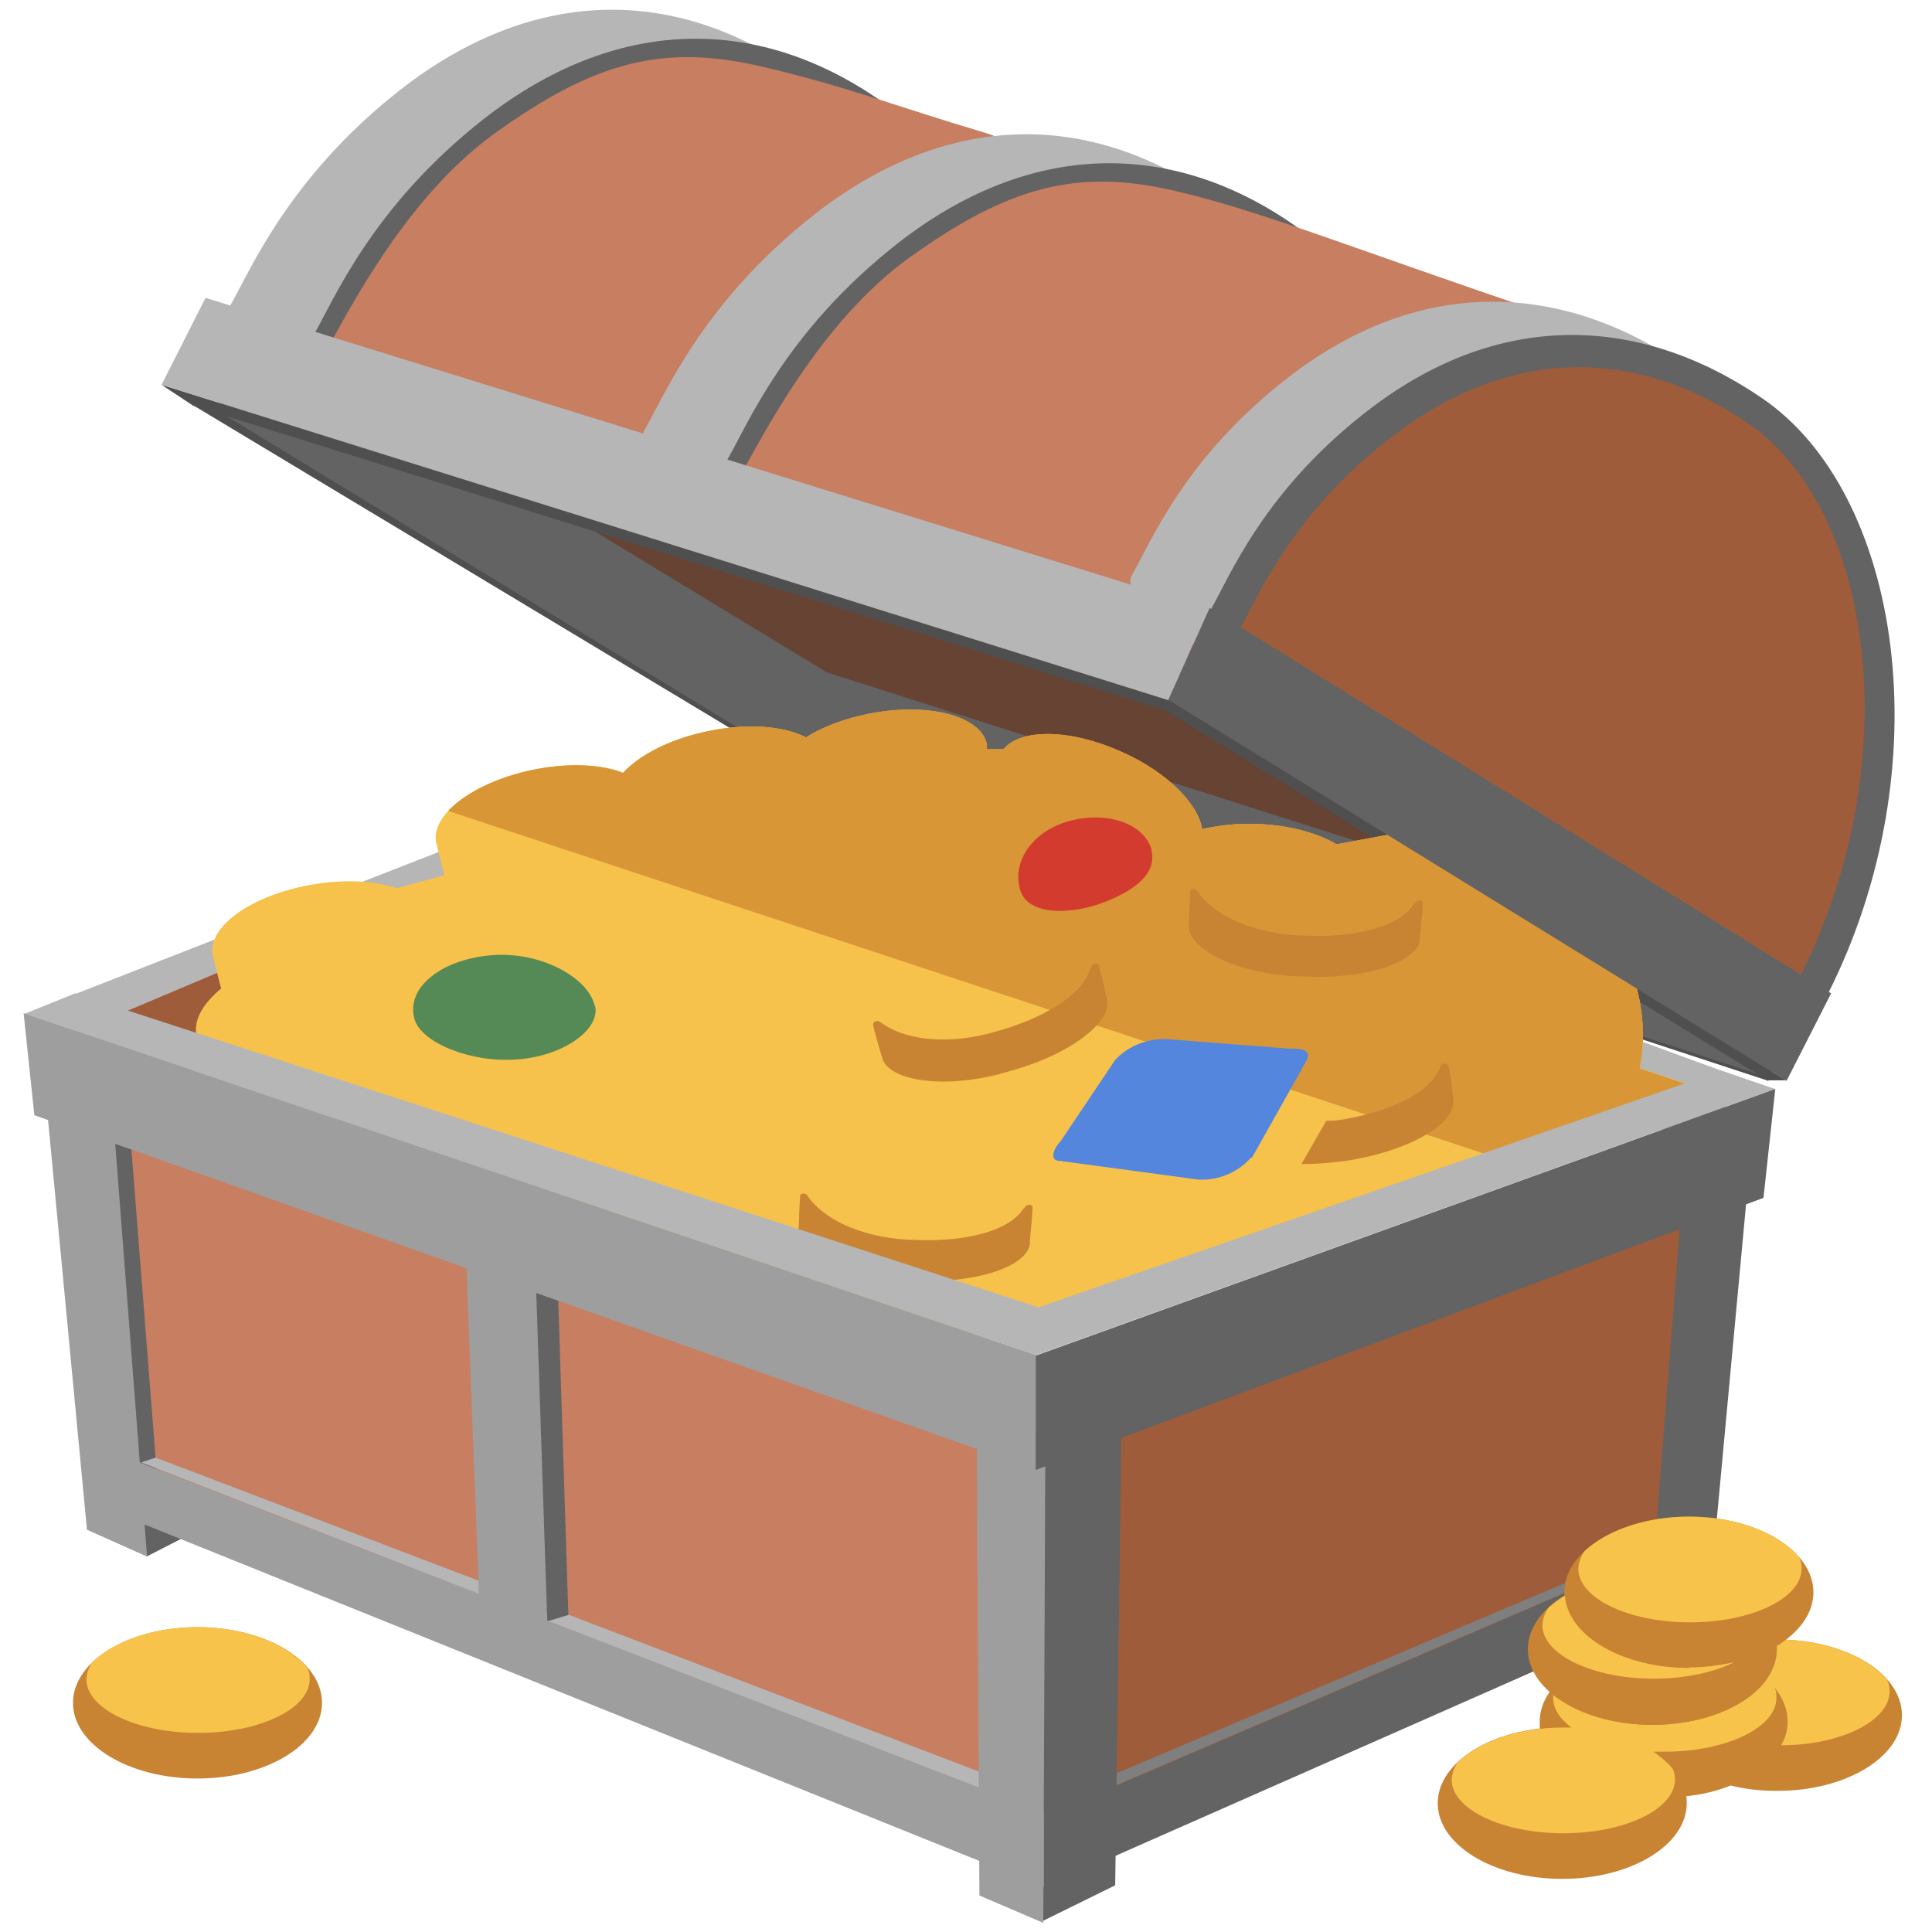
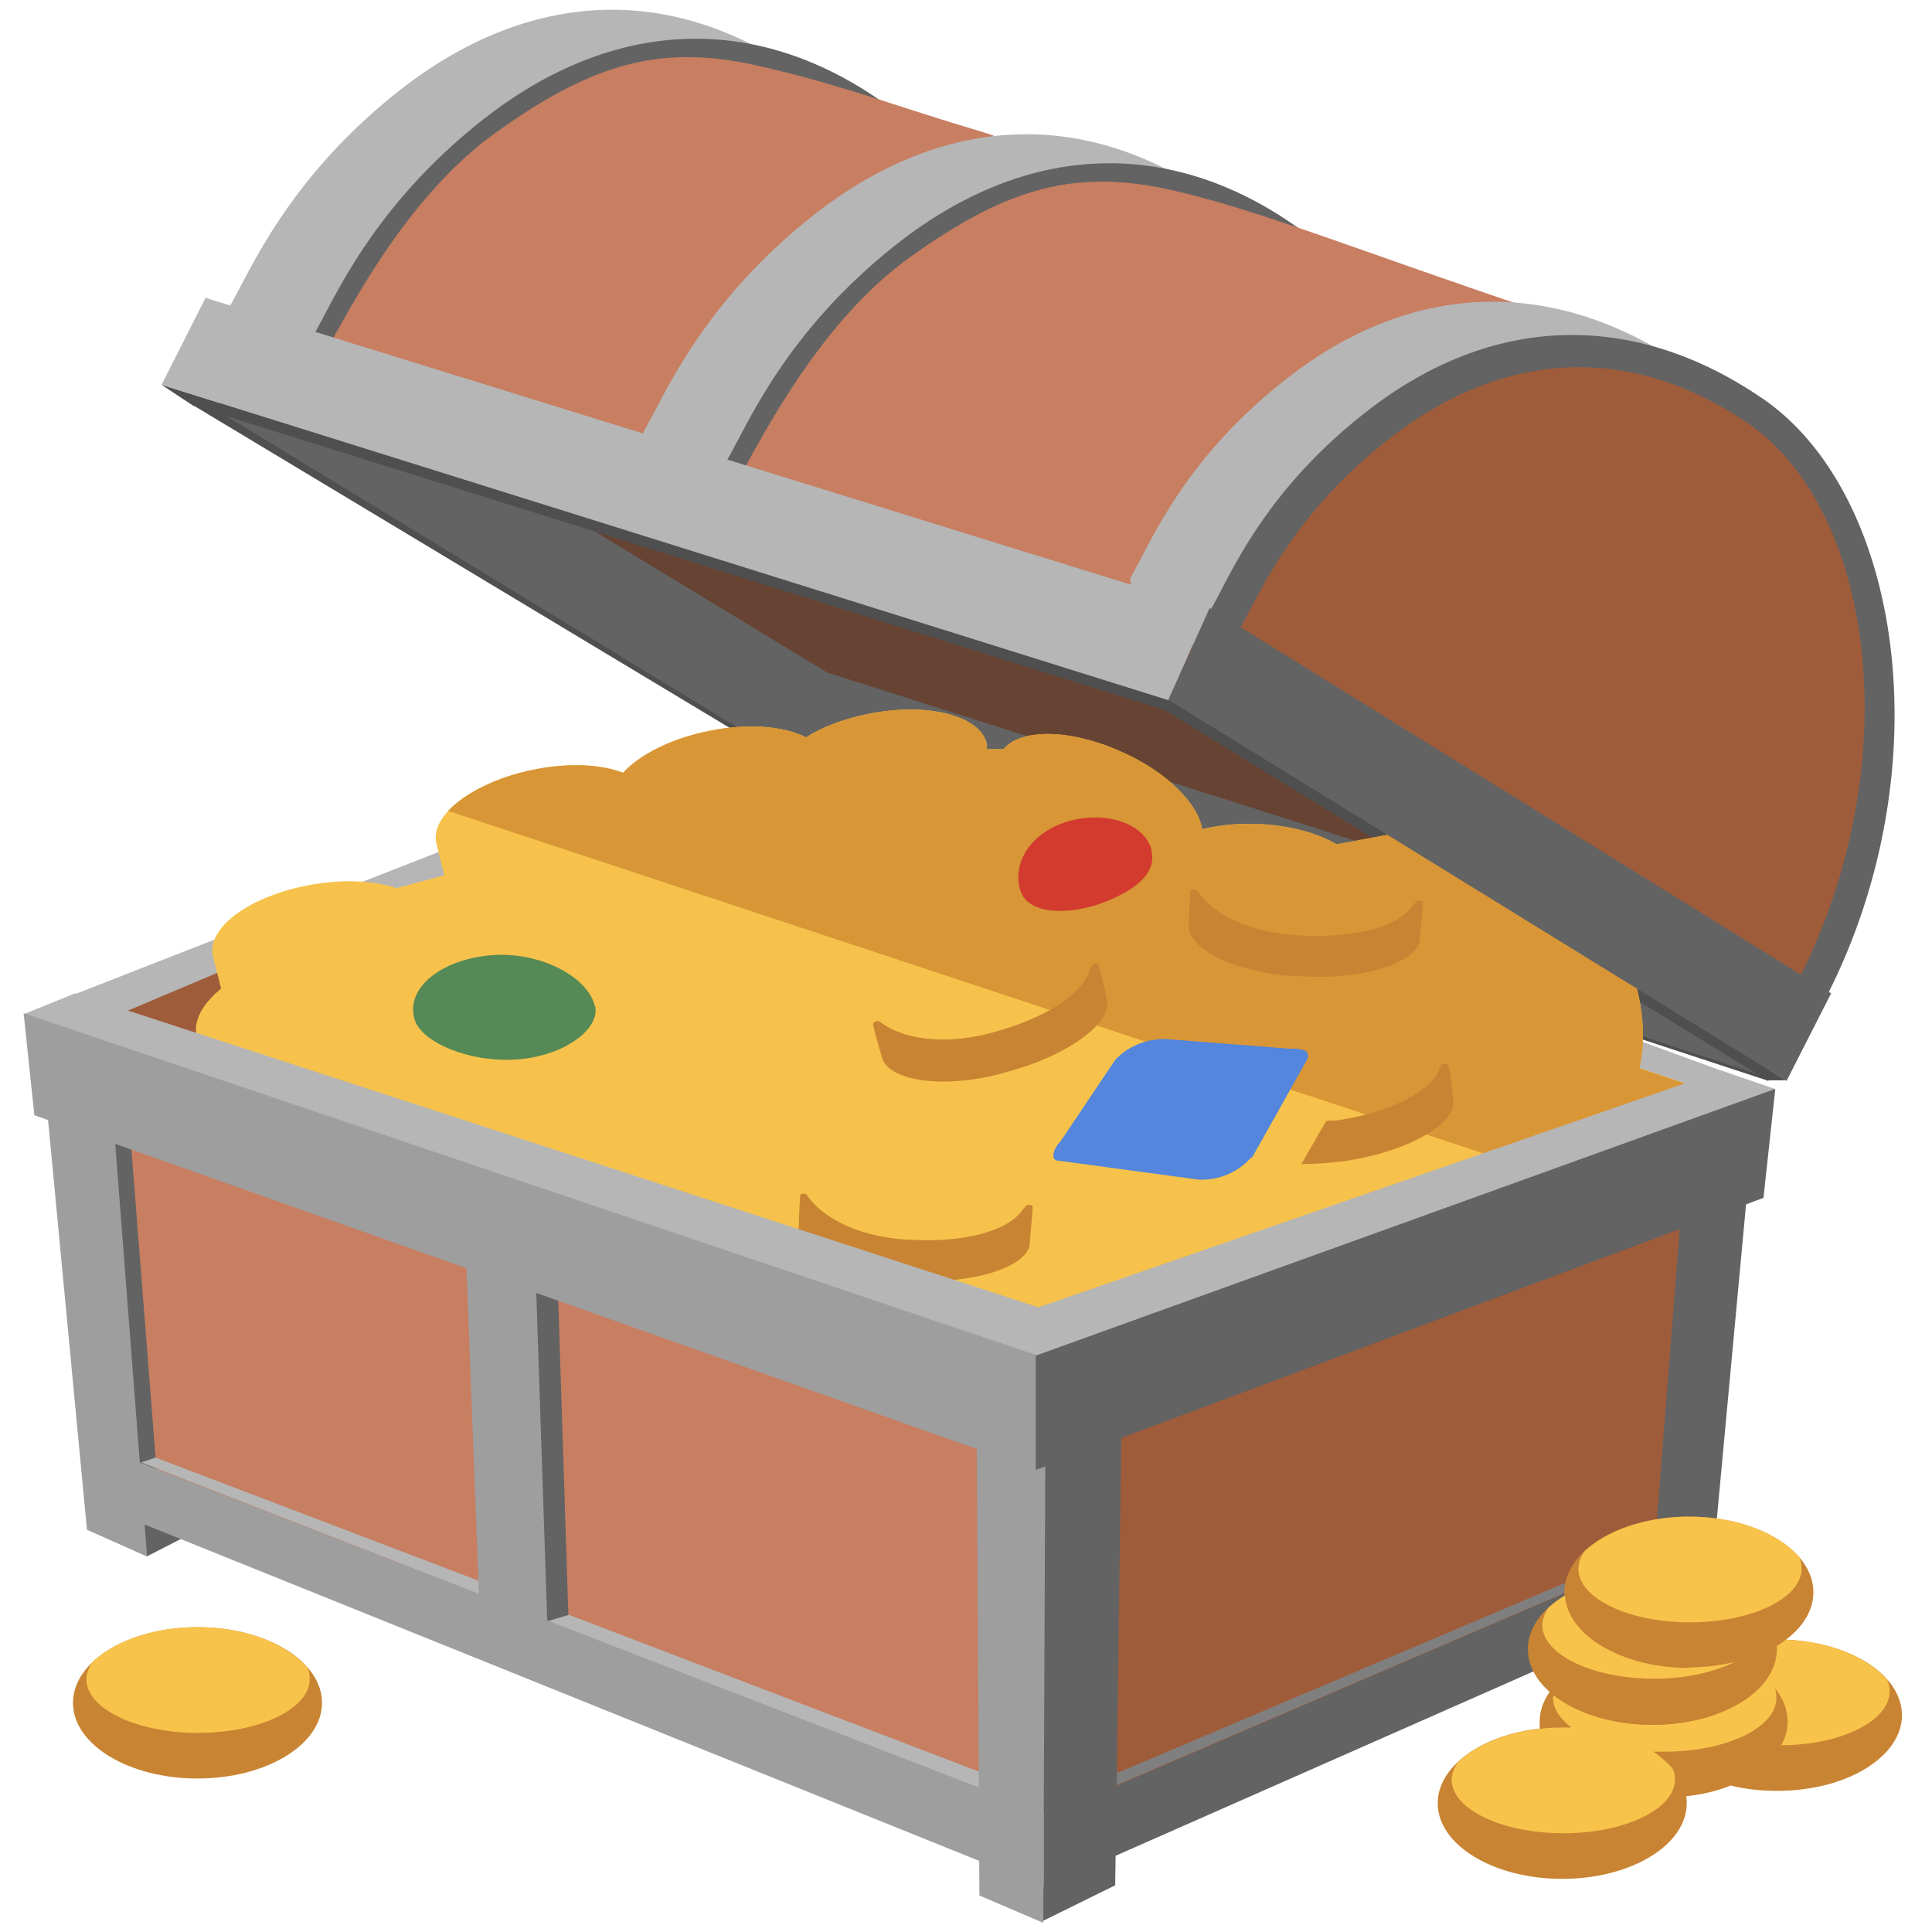
<svg xmlns="http://www.w3.org/2000/svg" viewBox="0 0 36 36">
+   <path fill="#664333" d="m28.33 17.39-13.37-4.22-7.3-4.74 19.31 5.45z" />
  <path fill="#b6b6b6" d="m32.06 21.45-16.89-6.19v-1.49L32.21 20z" />
-   <path fill="#664333" d="m28.33 17.39-13.37-4.22-7.3-4.74 19.31 5.45z" />
  <path fill="#b6b6b6" d="m12.92 16.28-11.51 4.5v-2.26l11.51-4.5z" />
  <path fill="#4f4f4f" d="m32.95 20.14-18.56-6.1-10.81-6.5.42.05 10.49 6.32 18.41 5.98z" />
  <path fill="#636363" d="m32.98 20.09-18.49-6.08L4 7.62l1.12-1.34 10.29 6.25 17.99 5.73z" />
  <path fill="#4f4f4f" d="M32.95 20.14 21.7 13.23 3.6 7.56l-.59-.39 18.77 5.87 11.5 7.09h-.33Z" />
-   <path fill="#b6b6b6" d="m12.93 16.29-11.51 4.5v-2.27l11.51-4.49z" />
  <path fill="#9f5c3a" d="m5.95 18.8-1.89.69-1.84-.59 2.13-.9z" />
  <path fill="#f6c24b" d="M30.55 19.89c.1-.42.09-.99-.08-1.59-.3-1.09-.97-1.86-1.49-1.72-.22.06-.38.27-.47.56l-2.57-1.6-1.02.19h-.02c-.37-.22-.96-.38-1.63-.38-.31 0-.61.04-.87.1-.07-.47-.66-1.07-1.5-1.44-.95-.43-1.88-.44-2.2-.05h-.31v-.09c-.11-.53-1.09-.79-2.2-.57-.45.09-.86.24-1.17.44-.41-.21-1.08-.27-1.81-.12-.7.14-1.29.44-1.6.78-.41-.16-1.02-.19-1.66-.06-1.11.22-1.94.84-1.82 1.37.06.24.07.29.15.6l-.89.24c-.41-.14-.96-.17-1.56-.07-1.11.19-1.95.76-1.87 1.31l.16.63c-.35.29-.53.61-.45.9.15.54 1.22 1.2 2.31.9.11-.03.21-.06.31-.1v1.12l9.61 2.94v.05l.46.09 2.76.84 10.13-3.78.11-.39 2.17-.76-.98-.33Z" />
  <path fill="#d89636" d="M30.55 19.89c.1-.42.09-.99-.08-1.59-.3-1.09-.97-1.86-1.49-1.72-.22.06-.38.27-.47.56l-2.57-1.6-1.02.19h-.02c-.37-.22-.96-.38-1.63-.38-.31 0-.61.04-.87.1-.07-.47-.66-1.07-1.5-1.44-.95-.43-1.88-.44-2.2-.05h-.31v-.09c-.11-.53-1.09-.79-2.2-.57-.45.09-.86.24-1.17.44-.41-.21-1.08-.27-1.81-.12-.7.14-1.29.44-1.6.78-.41-.16-1.02-.19-1.66-.06-.7.14-1.29.44-1.6.77l20.01 6.62.9-.34.11-.39 2.17-.76-.98-.33v-.02Z" />
+   <path fill="#c88433" d="M26.99 19.89s0-.08-.08-.07c-.06 0-.07.04-.08.08-.17.46-.96.84-1.94.98h-.07s-.07 0-.11.01l-.46.8c.21 0 .43-.01.67-.04.02 0 .08-.01.1-.01 1.25-.18 2.1-.71 2.06-1.12a9 9 0 0 0-.08-.64h-.01Zm-.65-3.04c-.26.42-1.11.64-2.1.58h-.07c-.91-.06-1.56-.4-1.85-.81-.01-.02-.02-.04-.07-.05-.07 0-.07.03-.07.04-.02.23-.02.53-.03.64-.01.41.81.87 1.97.94h.1c1.26.08 2.21-.28 2.24-.69 0-.11.04-.41.05-.64 0-.03.01-.08-.06-.08-.06 0-.07.03-.1.07zm-7.27 5.67c-.26.42-1.11.64-2.1.58h-.07c-.91-.06-1.56-.4-1.85-.81-.01-.02-.02-.04-.07-.05-.07 0-.07.03-.07.04-.02.23-.02.53-.03.64-.01.41.81.87 1.97.94h.1c1.26.08 2.21-.28 2.24-.69 0-.11.04-.41.05-.64 0-.03.01-.08-.06-.08-.06 0-.07.03-.1.07z" />
+   <path fill="#c88433" d="M20.31 18.05c-.12.48-.87.94-1.82 1.19l-.07.02c-.88.22-1.61.09-2.01-.21-.02 0-.03-.04-.08-.02-.06.01-.06.05-.06.07.05.23.14.51.17.62.11.39 1.04.58 2.16.3l.1-.03c1.22-.31 2.01-.94 1.93-1.34-.02-.11-.08-.4-.15-.63 0-.03-.01-.08-.08-.06-.06.01-.06.05-.07.09z" />
  <path fill="#d33b2f" d="M21.45 15.83c.14.51-.45.83-.98 1.02-.64.21-1.36.18-1.47-.3-.13-.51.24-1.06.92-1.25s1.4.03 1.54.54h-.01Z" />
-   <path fill="#c88433" d="M26.99 19.89s0-.08-.08-.07c-.06 0-.07.04-.08.08-.17.46-.96.84-1.94.98h-.07s-.07 0-.11.01l-.46.8c.21 0 .43-.01.67-.04.02 0 .08-.01.1-.01 1.25-.18 2.1-.71 2.06-1.12a9 9 0 0 0-.08-.64h-.01Zm-.65-3.04c-.26.42-1.11.64-2.1.58h-.07c-.91-.06-1.56-.4-1.85-.81-.01-.02-.02-.04-.07-.05-.07 0-.07.03-.07.04-.02.23-.02.53-.03.64-.01.41.81.87 1.97.94h.1c1.26.08 2.21-.28 2.24-.69 0-.11.04-.41.05-.64 0-.03.01-.08-.06-.08-.06 0-.07.03-.1.07zm-7.27 5.67c-.26.42-1.11.64-2.1.58h-.07c-.91-.06-1.56-.4-1.85-.81-.01-.02-.02-.04-.07-.05-.07 0-.07.03-.07.04-.02.23-.02.53-.03.64-.01.41.81.87 1.97.94h.1c1.26.08 2.21-.28 2.24-.69 0-.11.04-.41.05-.64 0-.03.01-.08-.06-.08-.06 0-.07.03-.1.07z" />
  <path fill="#5386dc" d="M23.32 21.56c-.24.28-.61.44-.99.42l-2.59-.35c-.19 0-.11-.23.02-.36l1.02-1.52c.23-.25.57-.39.93-.39l2.31.18c.19 0 .46 0 .31.25l-1 1.78h-.01Z" />
-   <path fill="#c88433" d="M20.31 18.05c-.12.48-.87.94-1.82 1.19l-.07.02c-.88.22-1.61.09-2.01-.21-.02 0-.03-.04-.08-.02-.06.01-.06.05-.06.07.05.23.14.51.17.62.11.39 1.04.58 2.16.3l.1-.03c1.22-.31 2.01-.94 1.93-1.34-.02-.11-.08-.4-.15-.63 0-.03-.01-.08-.08-.06-.06.01-.06.05-.07.09z" />
  <path fill="#558956" d="M11.09 18.75c.09.42-.56.92-1.44.99s-1.78-.31-1.92-.73c-.19-.59.48-1.13 1.42-1.21s1.82.43 1.93.94h.01Z" />
-   <path fill="#b6b6b6" d="m33.07 20.29-13.76 4.96L.46 18.89l.94-.38 17.95 5.85 12.73-4.41z" />
+   <path d="M 33.07,20.29 l -0.89,1.13 l -12.88,4.76 l -18.02,-6.12 l -0.82,-1.17 l 0.94,-0.38 l 17.95,5.85 l 12.73,-4.41 l 0.99,0.34 Z" fill="#b6b6b6" />
  <path fill="#c77e61" d="M18.58 33.63 2.45 27.88l-.37-6.66 16.53 5.08z" />
  <path fill="#9f5c3a" d="m31.26 29.3-10.68 4.46.13-7.23 10.89-3.9z" />
  <path fill="#636363" d="m2.74 29-1.12-.5.6-.99 1.61.93zm7.87 1.7-.95-.23.16-6.74.58.43zm10.17 4.43-1.34.66v-8.92l1.46-.48zM31.74 31l-1.1.29.68-8.66 1.22-.24z" />
  <path fill="#636363" d="m31.19 29.99-10.63 4.69.09-1.34 10.57-4.54zM2.92 27.43l-1.02-.22-.05-6.35.56.07z" />
  <path fill="#b6b6b6" d="m8.92 29.7-6.29-2.45.27-.09 6.27 2.39zm9.37 3.63-8.09-3.12.4-.12 7.9 3.02z" />
  <path fill="#7f7f7f" d="m30.74 29-9.93 4.26v-.22l9.76-4.14z" />
  <path fill="#9e9e9e" d="M19.45 35.16 1.61 27.97l-.12-1.15 17.96 6.96zm-.15-7.77L.64 20.78l-.2-1.9 18.87 6.37v2.14Z" />
  <path fill="#9e9e9e" d="m2.74 29-1.12-.5-.79-8.32 1.29.78zm16.7 6.83-1.19-.51-.05-8.35 1.28-.33zm-9.24-5.54-1.26-.18-.25-6.53 1.3.43z" />
  <path fill="#636363" d="M19.3 27.39v-2.13l13.78-4.97-.22 2.03z" />
  <path fill="#b6b6b6" d="M16.53 10.88c-.17.34-3.48-.87-6.46-1.97s-6.1-2.67-5.79-3.2c.37-.63 1.07-2.38 3.17-4.03 2.44-1.91 5.06-1.95 7.36-.37 2.61 1.78 4 5.09 1.72 9.58Z" />
  <path fill="#636363" d="M17.95 11.1c-.17.34-3.13-1.01-5.92-1.89-2.93-.91-6.5-2.44-6.19-2.96.37-.63 1.07-2.38 3.17-4.03 2.44-1.91 5.06-1.95 7.36-.37 2.61 1.78 3.87 4.76 1.58 9.25" />
  <path fill="#c77e61" d="M18.14 11.17c-.16.35-2.97-.74-5.85-1.76s-6.51-2.37-6.2-2.9c.37-.63 1.45-2.83 3.15-4.04 1.84-1.32 3.12-1.66 4.95-1.23 1.56.36 2.53.75 4.12 1.22 3.2.95 1.21 5.8-.17 8.71" />
  <path fill="#b6b6b6" d="M24.25 13.92c-.17.34-2.71-1.65-5.7-2.68S11.7 8.55 12 8.03c.37-.63 1.07-2.38 3.17-4.03 2.44-1.91 5.06-1.95 7.36-.37 2.61 1.78 4 5.81 1.72 10.3Z" />
  <path fill="#636363" d="M25.67 14.52c-.17.34-3.02-1.89-5.95-2.88s-6.47-2.54-6.17-3.07c.37-.63 1.07-2.38 3.17-4.03 2.44-1.91 5.06-1.95 7.36-.37 2.61 1.78 3.87 5.87 1.58 10.35Z" />
  <path fill="#c77e61" d="M25.86 13.49c-.16.35-2.97-.74-5.85-1.76-2.9-1.02-6.51-2.37-6.2-2.9.37-.63 1.45-2.83 3.15-4.04 1.84-1.32 3.12-1.66 4.95-1.23 1.56.36 3.44 1.12 6.74 2.23.87.29-1.41 4.79-2.78 7.69Z" />
  <path fill="#b6b6b6" d="m3.01 7.17.82-1.62 18.68 5.79-.73 1.71z" />
  <path fill="#b6b6b6" d="M32.59 17.89c-.16.32-3.65-1.65-6.27-3.23-2.63-1.59-5.52-3.43-5.24-3.92.35-.6.99-2.25 3.02-3.78 2.35-1.77 4.93-1.74 7.24-.17 2.62 1.77 3.38 6.87 1.24 11.11h.01Z" />
  <path fill="#636363" d="M34.07 18.51c-.16.32-3.65-1.65-6.27-3.23-2.63-1.59-5.52-3.43-5.24-3.92.35-.6.99-2.25 3.02-3.78 2.35-1.77 4.93-1.74 7.24-.17 2.62 1.77 3.38 6.87 1.24 11.11h.01Z" />
  <path fill="#9f5c3a" d="M33.53 18.22c-.16.3-3.32-1.49-5.69-2.92-2.39-1.44-5.01-3.11-4.74-3.58.33-.56.94-2.12 2.82-3.57 2.18-1.69 4.54-1.7 6.64-.27 2.37 1.61 2.99 6.35.97 10.34" />
  <path fill="#636363" d="m21.77 13.04.77-1.71 11.58 7.18-.83 1.63z" />
  <path fill="#c88433" d="M33.12 30.55c-.46 0-.88.08-1.24.22-.27-.07-.56-.1-.87-.1-1.28 0-2.32.63-2.32 1.41v.13c-1.08.12-1.9.7-1.9 1.39 0 .78 1.04 1.41 2.32 1.41s2.32-.63 2.32-1.41c0-.04 0-.09-.01-.13.3-.03.58-.1.83-.2.27.07.56.1.87.1 1.28 0 2.32-.63 2.32-1.41s-1.04-1.41-2.32-1.41" />
  <path fill="#f8c34a" d="M35.18 31.32c-.39-.46-1.16-.77-2.07-.77-.46 0-.88.08-1.24.22.49.12.9.35 1.15.62-.03-.04-.07-.07-.1-.1-.36.5-1.17.85-2.13.85-.75 0-1.42-.22-1.84-.56 0 .02-.01.04-.01.06 0 .2.13.39.34.55h-.17c-.81 0-1.53.26-1.94.64a.6.6 0 0 0-.12.33c0 .55.93 1 2.08 1s2.08-.45 2.08-1c0-.07-.01-.14-.04-.2-.1-.12-.22-.22-.36-.32h.21c1.15 0 2.08-.45 2.08-1 0-.07 0-.13-.04-.2.16.19.25.41.25.64 0 .16-.04.3-.12.44 1.12 0 2.02-.46 2.02-1 0-.07-.01-.14-.04-.2Z" />
  <path fill="#c88433" d="M33.79 29.67c0-.78-1.04-1.41-2.32-1.41s-2.32.63-2.32 1.41v.06c-.42.26-.68.61-.68 1 0 .78 1.04 1.41 2.32 1.41s2.32-.63 2.32-1.41v-.06c.42-.26.68-.61.68-1" />
+   <path fill="#c88433" d="M3.68 33.14c1.28 0 2.32-.63 2.32-1.41s-1.04-1.41-2.32-1.41-2.32.63-2.32 1.41 1.04 1.41 2.32 1.41" />
  <path fill="#f8c34a" d="M31.47 31.08c-1.24 0-2.26-.6-2.31-1.35-.11.07-.21.14-.3.22a.6.6 0 0 0-.12.33c0 .55.93 1 2.08 1 .59 0 1.12-.12 1.5-.31-.26.06-.55.1-.85.1Zm2.07-2.05c-.39-.46-1.16-.77-2.07-.77-.81 0-1.53.26-1.94.64a.6.6 0 0 0-.12.33c0 .55.93 1 2.08 1s2.08-.45 2.08-1c0-.07-.01-.14-.04-.2Z" />
-   <path fill="#c88433" d="M3.68 33.14c1.28 0 2.32-.63 2.32-1.41s-1.04-1.41-2.32-1.41-2.32.63-2.32 1.41 1.04 1.41 2.32 1.41" />
  <path fill="#f8c34a" d="M5.74 31.09c-.39-.46-1.16-.77-2.07-.77-.81 0-1.53.26-1.94.64a.6.6 0 0 0-.12.33c0 .55.93 1 2.08 1s2.08-.45 2.08-1c0-.07 0-.14-.04-.2z" />
</svg>
